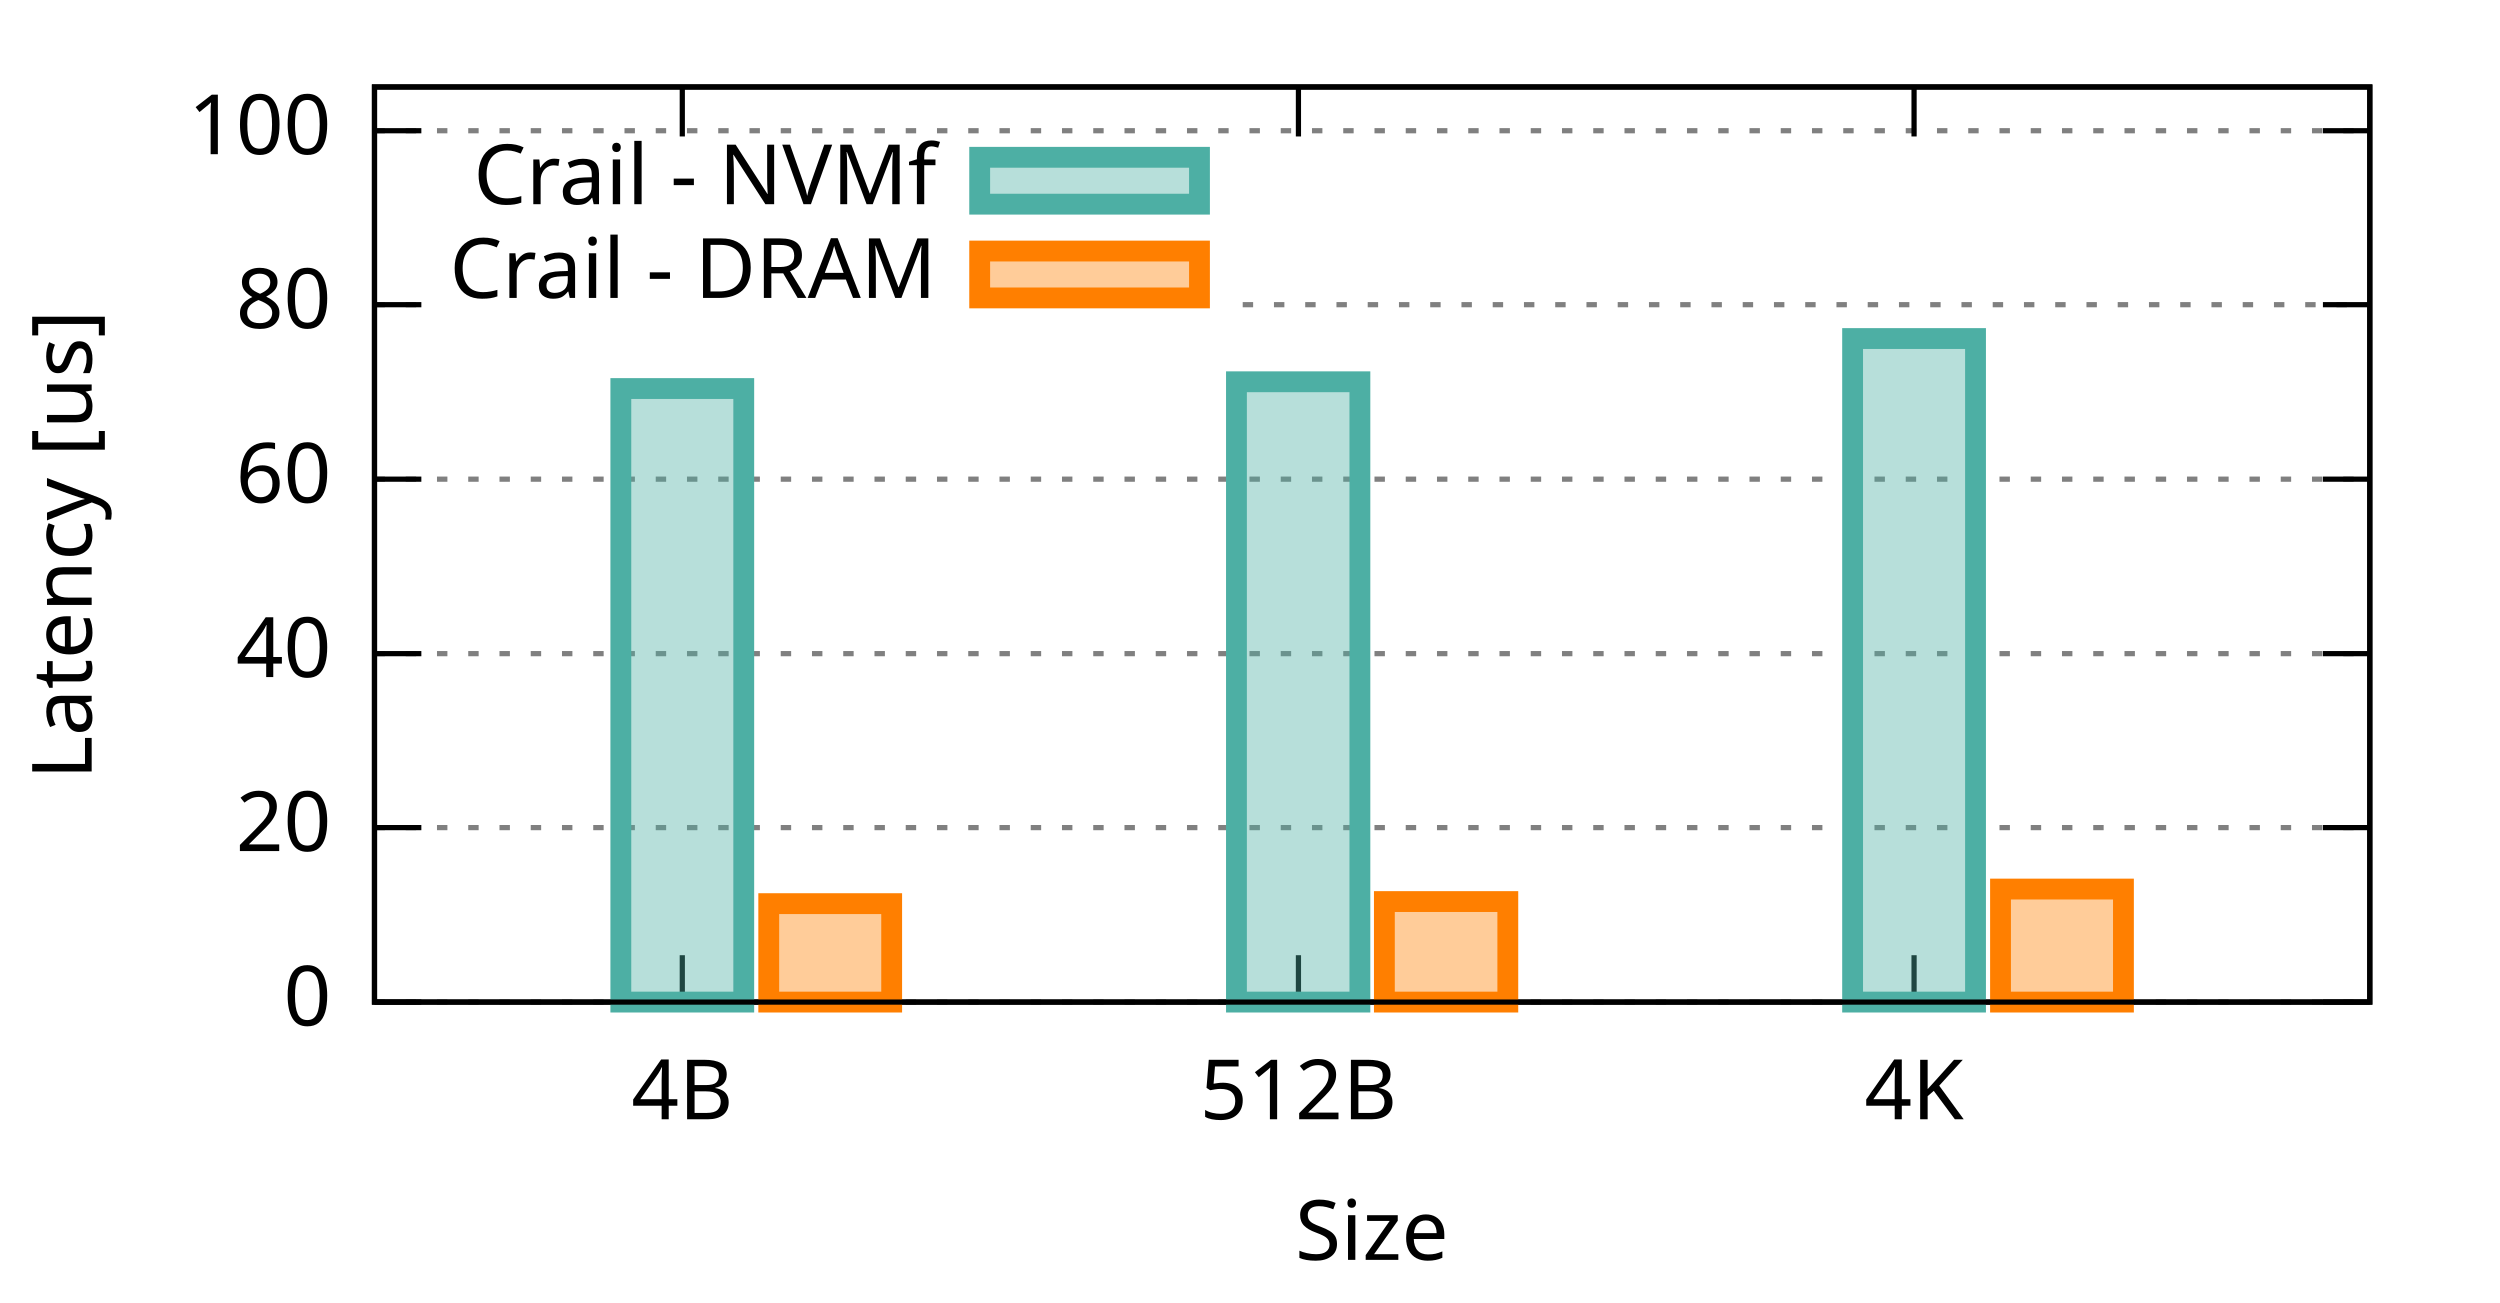
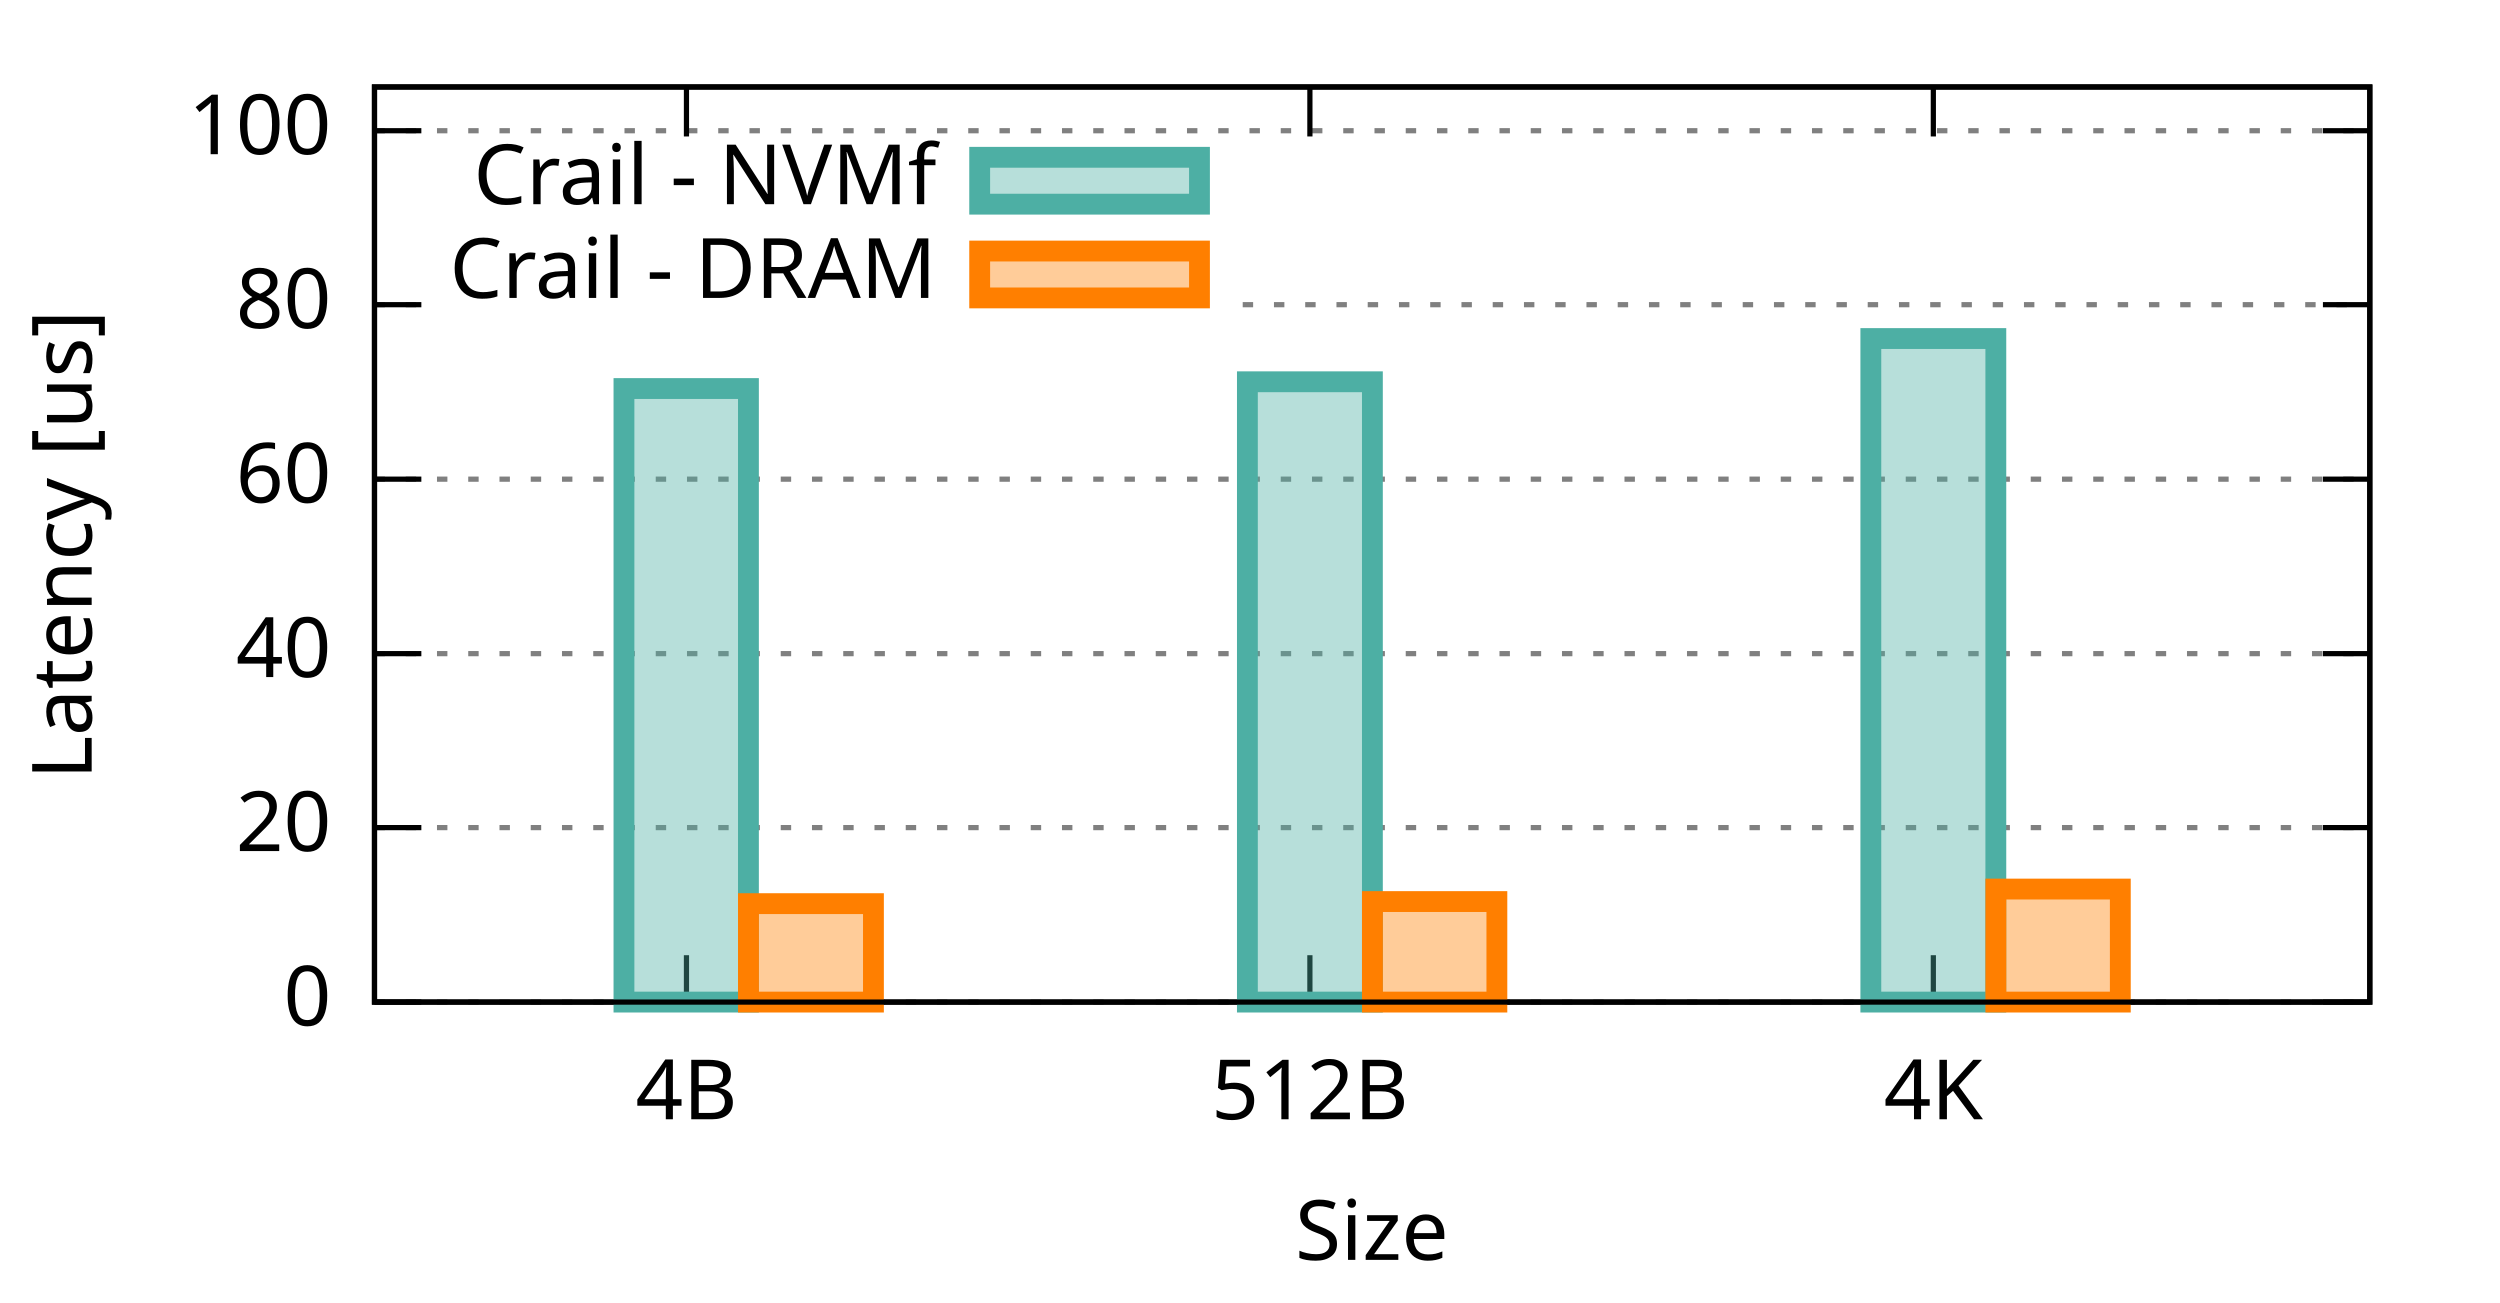
<svg xmlns="http://www.w3.org/2000/svg" xmlns:xlink="http://www.w3.org/1999/xlink" width="480" height="250" viewBox="0 0 480 250">
  <g id="gnuplot_canvas">
    <rect x="0" y="0" width="480" height="250" fill="none" />
    <defs>
      <circle id="gpDot" r="0.5" stroke-width="0.5" />
      <path id="gpPt0" stroke-width="0.222" stroke="currentColor" d="M-1,0 h2 M0,-1 v2" />
      <path id="gpPt1" stroke-width="0.222" stroke="currentColor" d="M-1,-1 L1,1 M1,-1 L-1,1" />
      <path id="gpPt2" stroke-width="0.222" stroke="currentColor" d="M-1,0 L1,0 M0,-1 L0,1 M-1,-1 L1,1 M-1,1 L1,-1" />
      <rect id="gpPt3" stroke-width="0.222" stroke="currentColor" x="-1" y="-1" width="2" height="2" />
      <rect id="gpPt4" stroke-width="0.222" stroke="currentColor" fill="currentColor" x="-1" y="-1" width="2" height="2" />
      <circle id="gpPt5" stroke-width="0.222" stroke="currentColor" cx="0" cy="0" r="1" />
      <use xlink:href="#gpPt5" id="gpPt6" fill="currentColor" stroke="none" />
      <path id="gpPt7" stroke-width="0.222" stroke="currentColor" d="M0,-1.33 L-1.33,0.67 L1.33,0.67 z" />
      <use xlink:href="#gpPt7" id="gpPt8" fill="currentColor" stroke="none" />
      <use xlink:href="#gpPt7" id="gpPt9" stroke="currentColor" transform="rotate(180)" />
      <use xlink:href="#gpPt9" id="gpPt10" fill="currentColor" stroke="none" />
      <use xlink:href="#gpPt3" id="gpPt11" stroke="currentColor" transform="rotate(45)" />
      <use xlink:href="#gpPt11" id="gpPt12" fill="currentColor" stroke="none" />
    </defs>
    <g style="fill:none; color:white; stroke:currentColor; stroke-width:1.00; stroke-linecap:butt; stroke-linejoin:miter">
</g>
    <g style="fill:none; color:black; stroke:currentColor; stroke-width:1.00; stroke-linecap:butt; stroke-linejoin:miter">
</g>
    <g style="fill:none; color:gray; stroke:currentColor; stroke-width:1.00; stroke-linecap:butt; stroke-linejoin:miter">
      <path stroke="gray" stroke-dasharray=" 2,4" class="gridline" d="M71.9,192.4 L455.0,192.4  h0.01" />
    </g>
    <g style="fill:none; color:black; stroke:currentColor; stroke-width:1.00; stroke-linecap:butt; stroke-linejoin:miter">
      <path stroke="black" d="M71.9,192.4 L80.9,192.4 M455.0,192.4 L446.0,192.4  h0.01" />
      <g transform="translate(63.6,196.9)" style="stroke:none; fill:black; font-family:Times-Roman; font-size:12.00pt; text-anchor:end">
        <text> 0</text>
      </g>
    </g>
    <g style="fill:none; color:gray; stroke:currentColor; stroke-width:1.00; stroke-linecap:butt; stroke-linejoin:miter">
      <path stroke="gray" stroke-dasharray=" 2,4" class="gridline" d="M71.9,158.9 L455.0,158.9  h0.01" />
    </g>
    <g style="fill:none; color:black; stroke:currentColor; stroke-width:1.00; stroke-linecap:butt; stroke-linejoin:miter">
      <path stroke="black" d="M71.9,158.9 L80.9,158.9 M455.0,158.9 L446.0,158.9  h0.01" />
      <g transform="translate(63.6,163.4)" style="stroke:none; fill:black; font-family:Times-Roman; font-size:12.00pt; text-anchor:end">
        <text> 20</text>
      </g>
    </g>
    <g style="fill:none; color:gray; stroke:currentColor; stroke-width:1.00; stroke-linecap:butt; stroke-linejoin:miter">
      <path stroke="gray" stroke-dasharray=" 2,4" class="gridline" d="M71.9,125.5 L455.0,125.5  h0.01" />
    </g>
    <g style="fill:none; color:black; stroke:currentColor; stroke-width:1.00; stroke-linecap:butt; stroke-linejoin:miter">
      <path stroke="black" d="M71.9,125.5 L80.9,125.5 M455.0,125.5 L446.0,125.5  h0.01" />
      <g transform="translate(63.6,130.0)" style="stroke:none; fill:black; font-family:Times-Roman; font-size:12.00pt; text-anchor:end">
        <text> 40</text>
      </g>
    </g>
    <g style="fill:none; color:gray; stroke:currentColor; stroke-width:1.00; stroke-linecap:butt; stroke-linejoin:miter">
      <path stroke="gray" stroke-dasharray=" 2,4" class="gridline" d="M71.9,92.0 L455.0,92.0  h0.01" />
    </g>
    <g style="fill:none; color:black; stroke:currentColor; stroke-width:1.00; stroke-linecap:butt; stroke-linejoin:miter">
      <path stroke="black" d="M71.9,92.0 L80.9,92.0 M455.0,92.0 L446.0,92.0  h0.01" />
      <g transform="translate(63.6,96.5)" style="stroke:none; fill:black; font-family:Times-Roman; font-size:12.00pt; text-anchor:end">
        <text> 60</text>
      </g>
    </g>
    <g style="fill:none; color:gray; stroke:currentColor; stroke-width:1.00; stroke-linecap:butt; stroke-linejoin:miter">
      <path stroke="gray" stroke-dasharray=" 2,4" class="gridline" d="M71.9,58.5 L80.2,58.5 M238.6,58.5 L455.0,58.5  h0.01" />
    </g>
    <g style="fill:none; color:black; stroke:currentColor; stroke-width:1.00; stroke-linecap:butt; stroke-linejoin:miter">
      <path stroke="black" d="M71.9,58.5 L80.9,58.5 M455.0,58.5 L446.0,58.5  h0.01" />
      <g transform="translate(63.6,63.0)" style="stroke:none; fill:black; font-family:Times-Roman; font-size:12.00pt; text-anchor:end">
        <text> 80</text>
      </g>
    </g>
    <g style="fill:none; color:gray; stroke:currentColor; stroke-width:1.00; stroke-linecap:butt; stroke-linejoin:miter">
      <path stroke="gray" stroke-dasharray=" 2,4" class="gridline" d="M71.9,25.1 L455.0,25.1  h0.01" />
    </g>
    <g style="fill:none; color:black; stroke:currentColor; stroke-width:1.00; stroke-linecap:butt; stroke-linejoin:miter">
      <path stroke="black" d="M71.9,25.1 L80.9,25.1 M455.0,25.1 L446.0,25.1  h0.01" />
      <g transform="translate(63.6,29.6)" style="stroke:none; fill:black; font-family:Times-Roman; font-size:12.00pt; text-anchor:end">
        <text> 100</text>
      </g>
-       <path stroke="black" d="M131.0,192.4 L131.0,183.4 M131.0,16.7 L131.0,25.7  h0.01" />
-       <g transform="translate(131.0,214.9)" style="stroke:none; fill:black; font-family:Times-Roman; font-size:12.00pt; text-anchor:middle">
+       <path stroke="black" d="M131.8,192.4 L131.8,183.4 M131.8,16.7 L131.8,25.7  h0.01" />
+       <g transform="translate(131.8,214.9)" style="stroke:none; fill:black; font-family:Times-Roman; font-size:12.00pt; text-anchor:middle">
        <text>4B</text>
      </g>
-       <path stroke="black" d="M249.3,192.4 L249.3,183.4 M249.3,16.7 L249.3,25.7  h0.01" />
-       <g transform="translate(249.3,214.9)" style="stroke:none; fill:black; font-family:Times-Roman; font-size:12.00pt; text-anchor:middle">
+       <path stroke="black" d="M251.5,192.4 L251.5,183.4 M251.5,16.7 L251.5,25.7  h0.01" />
+       <g transform="translate(251.5,214.9)" style="stroke:none; fill:black; font-family:Times-Roman; font-size:12.00pt; text-anchor:middle">
        <text>512B</text>
      </g>
-       <path stroke="black" d="M367.5,192.4 L367.5,183.4 M367.5,16.7 L367.5,25.7  h0.01" />
-       <g transform="translate(367.5,214.9)" style="stroke:none; fill:black; font-family:Times-Roman; font-size:12.00pt; text-anchor:middle">
+       <path stroke="black" d="M371.2,192.4 L371.2,183.4 M371.2,16.7 L371.2,25.7  h0.01" />
+       <g transform="translate(371.2,214.9)" style="stroke:none; fill:black; font-family:Times-Roman; font-size:12.00pt; text-anchor:middle">
        <text>4K</text>
      </g>
      <path stroke="black" d="M71.9,16.7 L71.9,192.4 L455.0,192.4 L455.0,16.7 L71.9,16.7 Z  h0.01" />
      <g transform="translate(17.6,104.6) rotate(270)" style="stroke:none; fill:black; font-family:Times-Roman; font-size:12.00pt; text-anchor:middle">
        <text>Latency [us]</text>
      </g>
      <g transform="translate(263.4,241.9)" style="stroke:none; fill:black; font-family:Times-Roman; font-size:12.00pt; text-anchor:middle">
        <text>Size</text>
      </g>
    </g>
    <g id="gnuplot_plot_1">
      <g style="fill:none; color:white; stroke:black; stroke-width:4.00; stroke-linecap:butt; stroke-linejoin:miter">
</g>
      <g style="fill:none; color:red; stroke:currentColor; stroke-width:4.00; stroke-linecap:butt; stroke-linejoin:miter">
        <g transform="translate(179.8,39.2)" style="stroke:none; fill:black; font-family:Times-Roman; font-size:12.00pt; text-anchor:end">
          <text>Crail - NVMf</text>
        </g>
        <g style="stroke:none; shape-rendering:crispEdges">
          <polygon fill="rgb( 77, 175, 164)" fill-opacity="0.4" points="188.1,39.2 230.3,39.2 230.3,30.2 188.1,30.2 " />
        </g>
        <path stroke="rgb( 77, 175, 164)" d="M188.1,39.2 L230.3,39.2 L230.3,30.2 L188.1,30.2 L188.1,39.2 Z  h0.01" />
        <g style="stroke:none; shape-rendering:crispEdges">
-           <polygon fill="rgb( 77, 175, 164)" fill-opacity="0.4" points="119.2,192.4 142.9,192.4 142.9,74.5 119.2,74.5 " />
+           <polygon fill="rgb( 77, 175, 164)" fill-opacity="0.4" points="119.8,192.4 143.8,192.4 143.8,74.5 119.8,74.5 " />
        </g>
-         <path stroke="rgb( 77, 175, 164)" d="M119.2,192.4 L119.2,74.6 L142.8,74.6 L142.8,192.4 L119.2,192.4 Z  h0.01" />
+         <path stroke="rgb( 77, 175, 164)" d="M119.8,192.4 L119.8,74.6 L143.7,74.6 L143.7,192.4 L119.8,192.4 Z  h0.01" />
        <g style="stroke:none; shape-rendering:crispEdges">
-           <polygon fill="rgb( 77, 175, 164)" fill-opacity="0.4" points="237.4,192.4 261.2,192.4 261.2,73.2 237.4,73.2 " />
+           <polygon fill="rgb( 77, 175, 164)" fill-opacity="0.4" points="239.5,192.4 263.6,192.4 263.6,73.2 239.5,73.2 " />
        </g>
-         <path stroke="rgb( 77, 175, 164)" d="M237.4,192.4 L237.4,73.3 L261.1,73.3 L261.1,192.4 L237.4,192.4 Z  h0.01" />
+         <path stroke="rgb( 77, 175, 164)" d="M239.5,192.4 L239.5,73.3 L263.5,73.3 L263.5,192.4 L239.5,192.4 Z  h0.01" />
        <g style="stroke:none; shape-rendering:crispEdges">
-           <polygon fill="rgb( 77, 175, 164)" fill-opacity="0.4" points="355.7,192.4 379.4,192.4 379.4,64.9 355.7,64.9 " />
+           <polygon fill="rgb( 77, 175, 164)" fill-opacity="0.4" points="359.2,192.4 383.3,192.4 383.3,64.9 359.2,64.9 " />
        </g>
-         <path stroke="rgb( 77, 175, 164)" d="M355.7,192.4 L355.7,65.0 L379.3,65.0 L379.3,192.4 L355.7,192.4 Z  h0.01" />
+         <path stroke="rgb( 77, 175, 164)" d="M359.2,192.4 L359.2,65.0 L383.2,65.0 L383.2,192.4 L359.2,192.4 Z  h0.01" />
      </g>
    </g>
    <g id="gnuplot_plot_2">
      <g style="fill:none; color:green; stroke:currentColor; stroke-width:4.00; stroke-linecap:butt; stroke-linejoin:miter">
        <g transform="translate(179.8,57.2)" style="stroke:none; fill:black; font-family:Times-Roman; font-size:12.00pt; text-anchor:end">
          <text>Crail - DRAM</text>
        </g>
        <g style="stroke:none; shape-rendering:crispEdges">
          <polygon fill="rgb(255, 127,   0)" fill-opacity="0.4" points="188.1,57.2 230.3,57.2 230.3,48.2 188.1,48.2 " />
        </g>
        <path stroke="rgb(255, 127,   0)" d="M188.1,57.2 L230.3,57.2 L230.3,48.2 L188.1,48.2 L188.1,57.2 Z  h0.01" />
        <g style="stroke:none; shape-rendering:crispEdges">
-           <polygon fill="rgb(255, 127,   0)" fill-opacity="0.4" points="147.6,192.4 171.3,192.4 171.3,173.4 147.6,173.4 " />
+           <polygon fill="rgb(255, 127,   0)" fill-opacity="0.4" points="143.7,192.4 167.8,192.4 167.8,173.4 143.7,173.4 " />
        </g>
-         <path stroke="rgb(255, 127,   0)" d="M147.6,192.4 L147.6,173.5 L171.2,173.5 L171.2,192.4 L147.6,192.4 Z  h0.01" />
+         <path stroke="rgb(255, 127,   0)" d="M143.7,192.4 L143.7,173.5 L167.7,173.5 L167.7,192.4 L143.7,192.4 Z  h0.01" />
        <g style="stroke:none; shape-rendering:crispEdges">
-           <polygon fill="rgb(255, 127,   0)" fill-opacity="0.4" points="265.8,192.4 289.6,192.4 289.6,173.0 265.8,173.0 " />
+           <polygon fill="rgb(255, 127,   0)" fill-opacity="0.4" points="263.5,192.4 287.5,192.4 287.5,173.0 263.5,173.0 " />
        </g>
-         <path stroke="rgb(255, 127,   0)" d="M265.8,192.4 L265.8,173.1 L289.5,173.1 L289.5,192.4 L265.8,192.4 Z  h0.01" />
+         <path stroke="rgb(255, 127,   0)" d="M263.5,192.4 L263.5,173.1 L287.4,173.1 L287.4,192.4 L263.5,192.4 Z  h0.01" />
        <g style="stroke:none; shape-rendering:crispEdges">
-           <polygon fill="rgb(255, 127,   0)" fill-opacity="0.4" points="384.1,192.4 407.8,192.4 407.8,170.6 384.1,170.6 " />
+           <polygon fill="rgb(255, 127,   0)" fill-opacity="0.4" points="383.2,192.4 407.2,192.4 407.2,170.6 383.2,170.6 " />
        </g>
-         <path stroke="rgb(255, 127,   0)" d="M384.1,192.4 L384.1,170.7 L407.7,170.7 L407.7,192.4 L384.1,192.4 Z  h0.01" />
+         <path stroke="rgb(255, 127,   0)" d="M383.2,192.4 L383.2,170.7 L407.1,170.7 L407.1,192.4 L383.2,192.4 Z  h0.01" />
      </g>
    </g>
    <g style="fill:none; color:white; stroke:rgb(255, 127,   0); stroke-width:1.00; stroke-linecap:butt; stroke-linejoin:miter">
</g>
    <g style="fill:none; color:black; stroke:currentColor; stroke-width:1.00; stroke-linecap:butt; stroke-linejoin:miter">
      <path stroke="black" d="M71.9,16.7 L71.9,192.4 L455.0,192.4 L455.0,16.7 L71.9,16.7 Z  h0.01" />
    </g>
  </g>
</svg>
